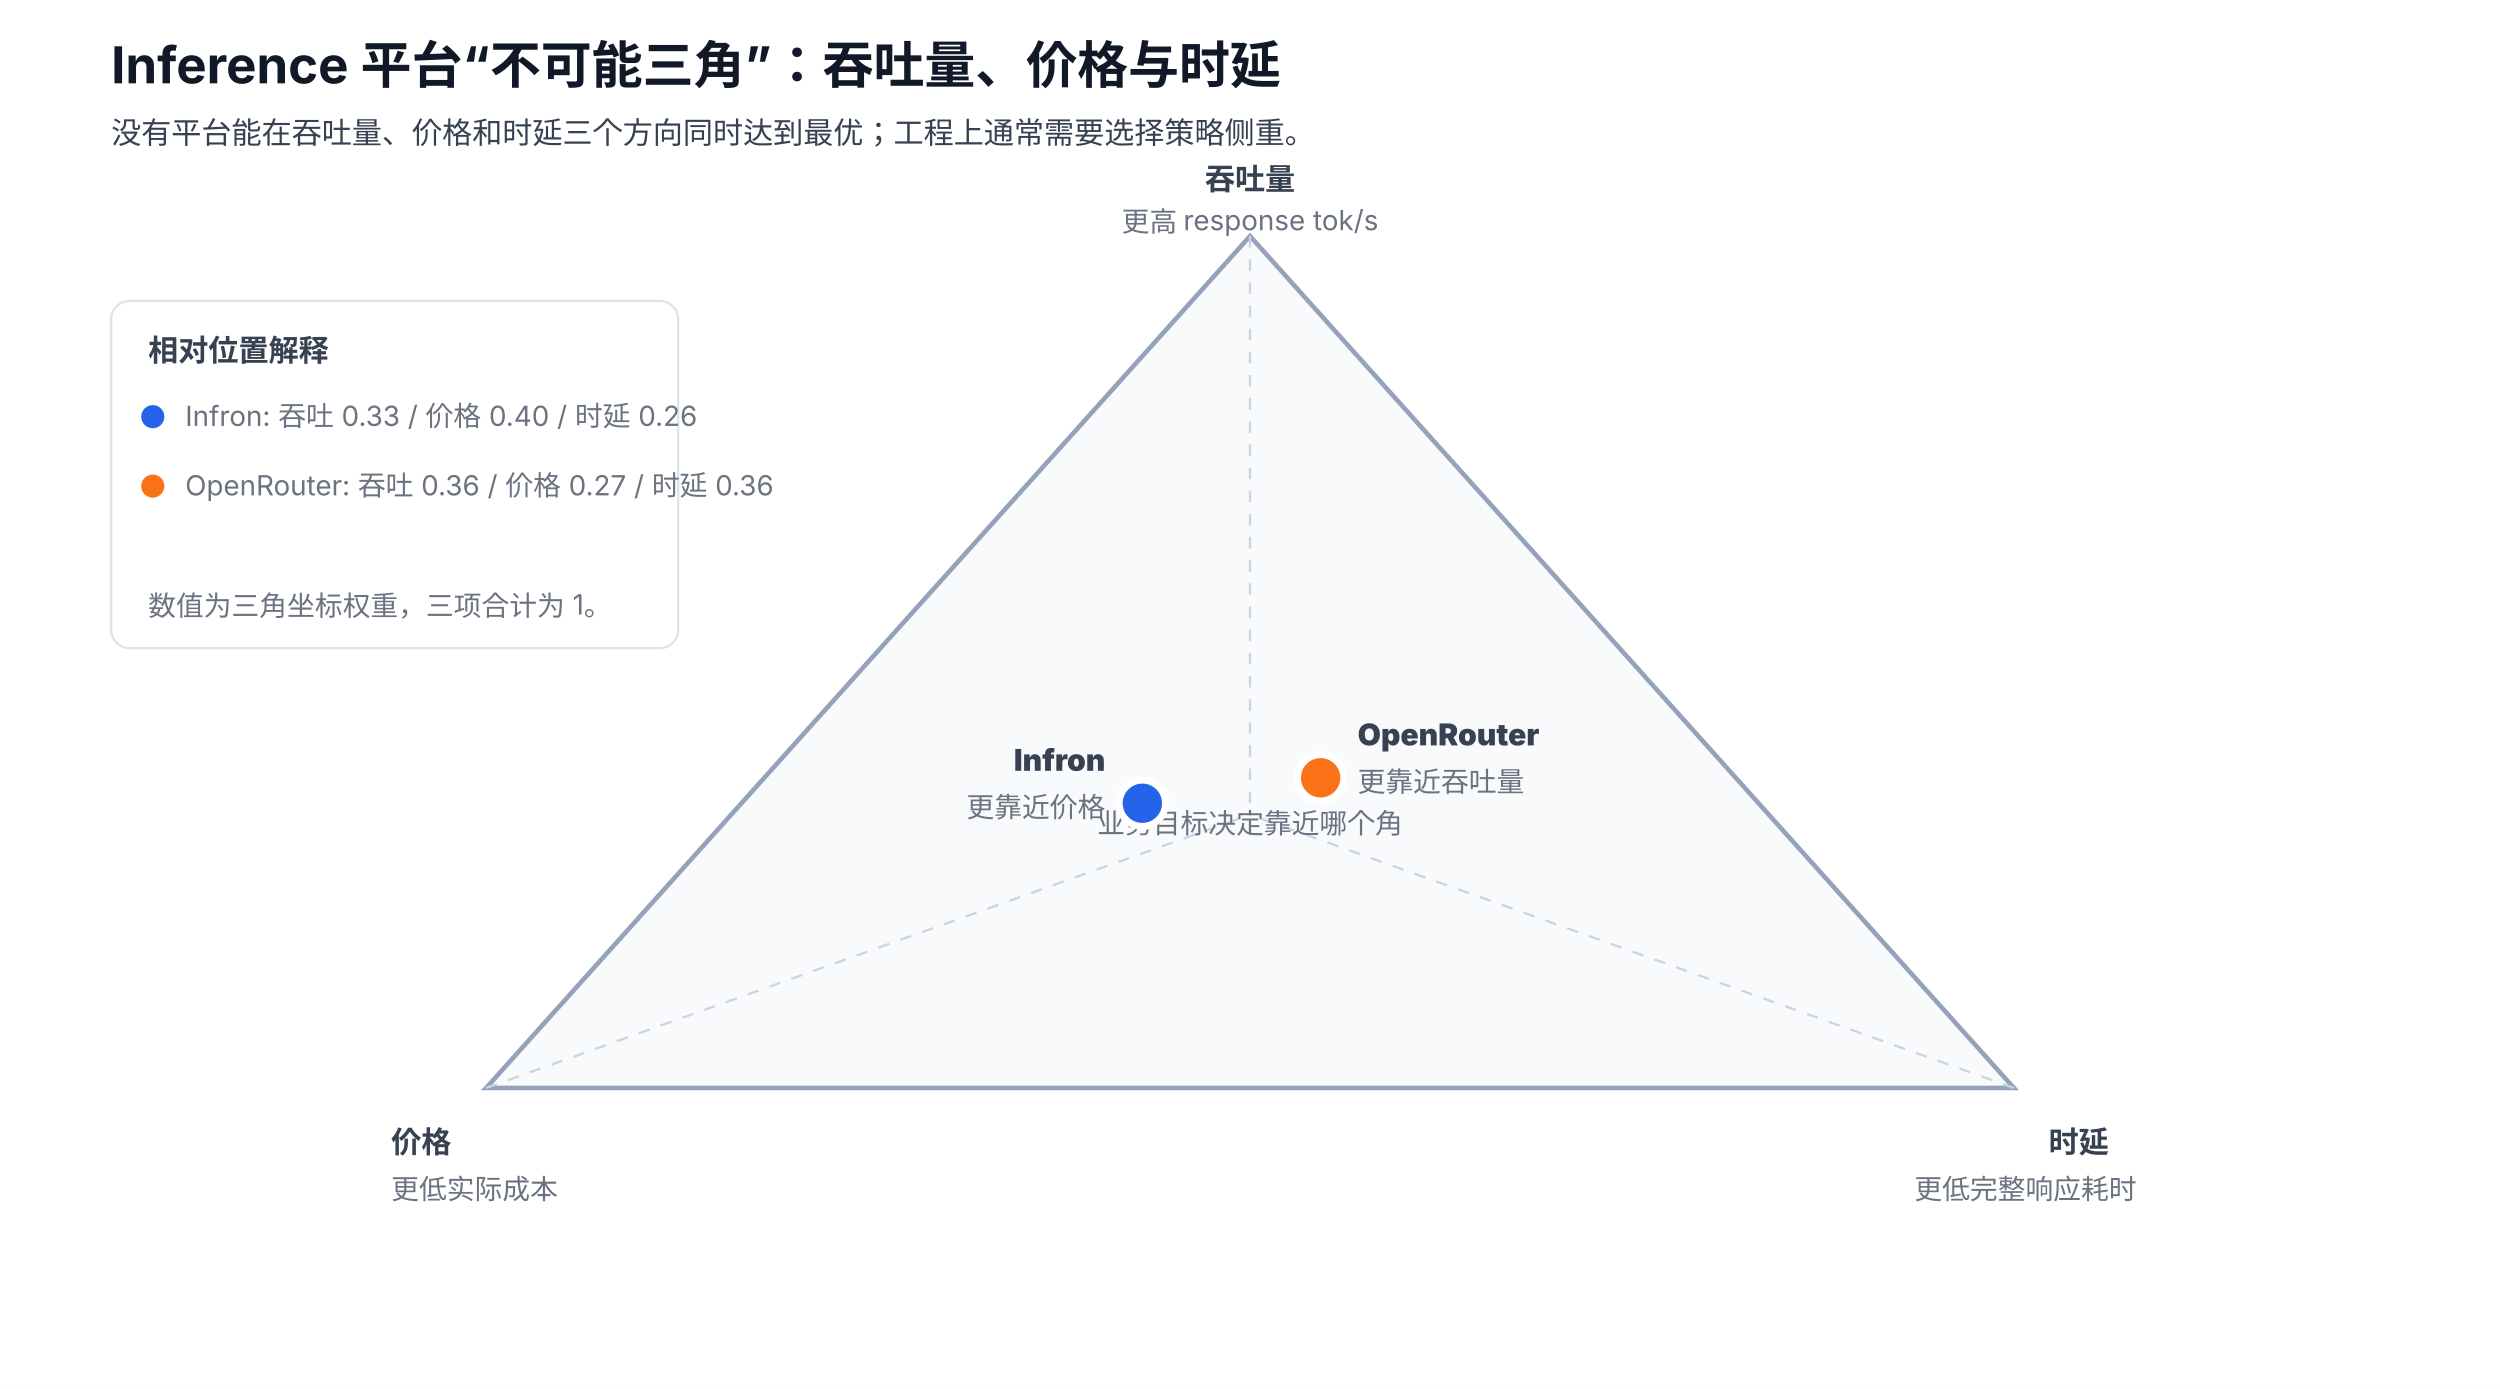
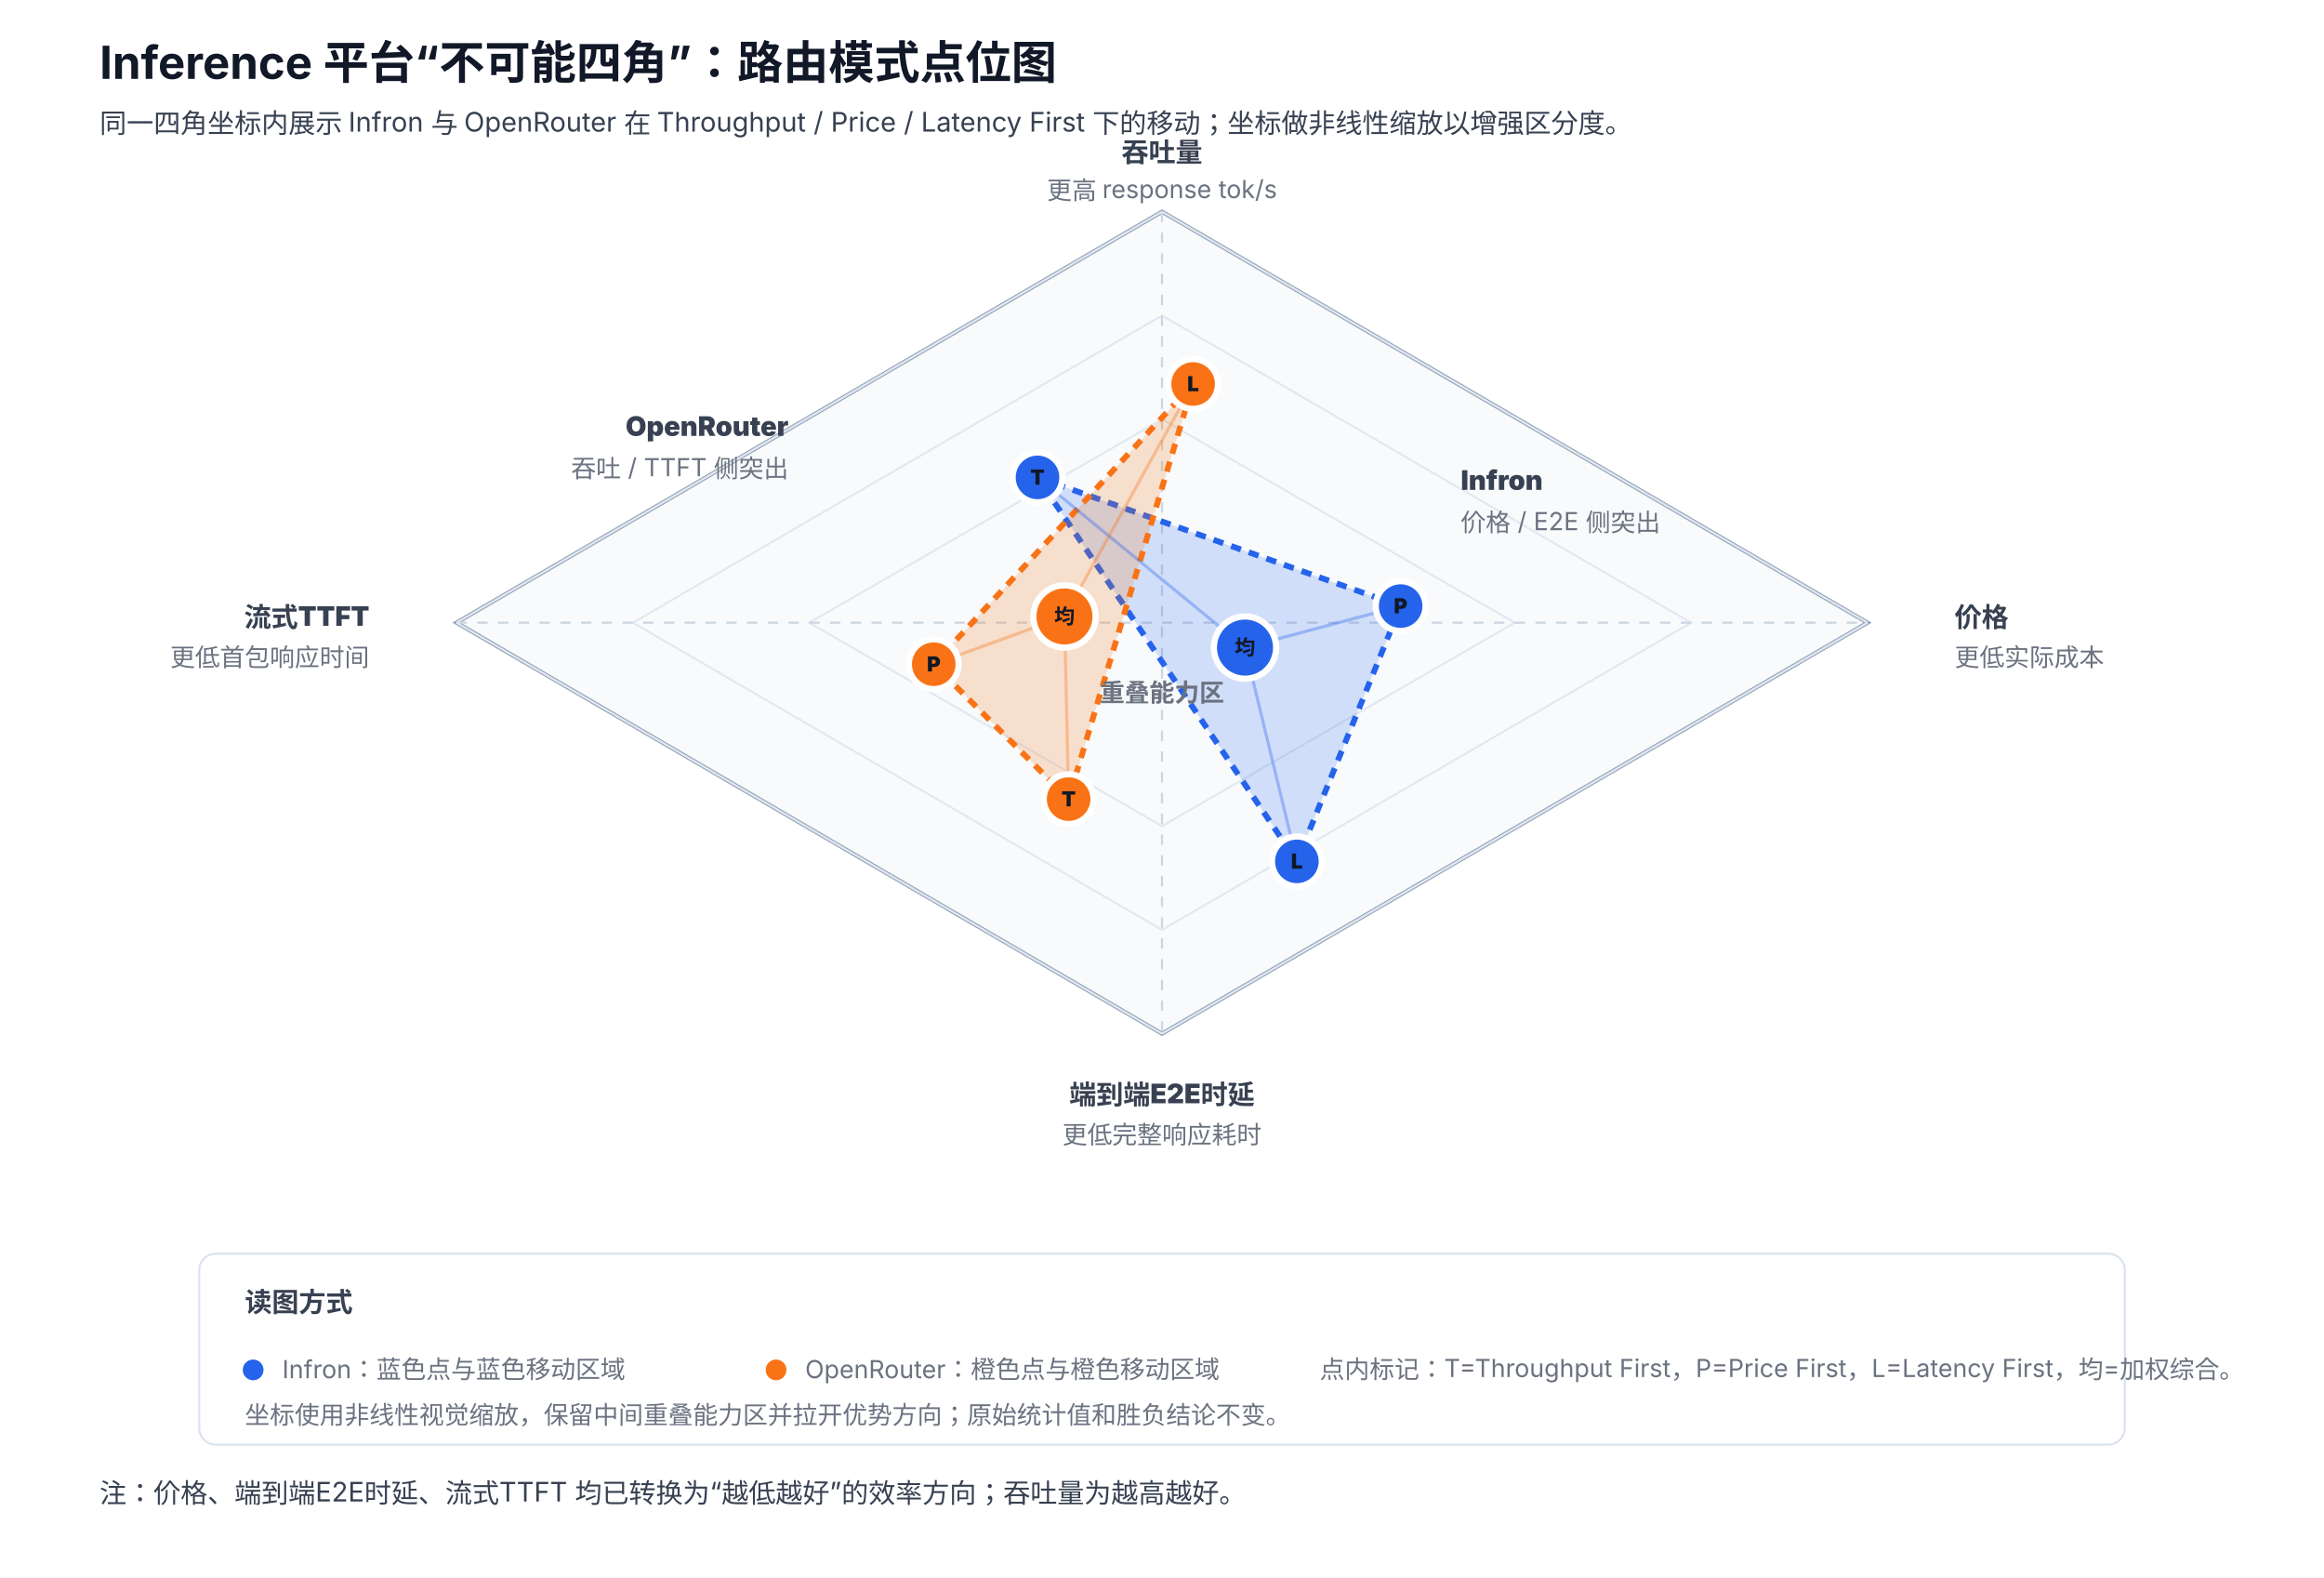
- <svg xmlns="http://www.w3.org/2000/svg" width="1080" height="600" viewBox="0 0 1080 600">
+ <svg xmlns="http://www.w3.org/2000/svg" width="1120" height="760" viewBox="0 0 1120 760">
  <style>text{font-family:-apple-system,BlinkMacSystemFont,'Segoe UI',sans-serif;fill:#111827}.title{font-size:22px;font-weight:700}.label{font-size:13px;fill:#374151}.tick{font-size:12px;fill:#6b7280}.value{font-size:12px;fill:#111827}</style>
  <rect width="100%" height="100%" fill="#ffffff" />
-   <text x="48" y="36" class="title">Inference 平台“不可能三角”：吞吐量、价格与时延</text>
-   <text x="48" y="62" class="label">没有平台能在吞吐量、价格和时延三个方向同时达到最优；工程上通常需要选择策略侧重。</text>
-   <polygon points="540,102 210,470 870,470" fill="#f8fafc" stroke="#94a3b8" stroke-width="2" />
-   <line x1="540" y1="102" x2="540" y2="352" stroke="#cbd5e1" stroke-dasharray="5 5" />
-   <line x1="210" y1="470" x2="540" y2="352" stroke="#cbd5e1" stroke-dasharray="5 5" />
-   <line x1="870" y1="470" x2="540" y2="352" stroke="#cbd5e1" stroke-dasharray="5 5" />
-   <text x="540" y="82" class="label" font-weight="900" text-anchor="middle">吞吐量</text>
-   <text x="540" y="100" class="tick" text-anchor="middle">更高 response tok/s</text>
-   <text x="182" y="498" class="label" font-weight="900" text-anchor="middle">价格</text>
-   <text x="205" y="518" class="tick" text-anchor="middle">更低实际成本</text>
-   <text x="898" y="498" class="label" font-weight="900" text-anchor="middle">时延</text>
-   <text x="875" y="518" class="tick" text-anchor="middle">更低完整响应耗时</text>
-   <text x="540" y="360" class="tick" text-anchor="middle">业务目标决定靠近哪个角</text>
-   <circle cx="493.5" cy="347.0" r="10" fill="#2563eb" stroke="#ffffff" stroke-width="3" />
-   <text x="477.5" y="333.0" class="label" font-weight="900" text-anchor="end" fill="#2563eb">Infron</text>
-   <text x="477.5" y="353.0" class="tick" text-anchor="end">更靠近价格</text>
-   <circle cx="570.5" cy="336.0" r="10" fill="#f97316" stroke="#ffffff" stroke-width="3" />
-   <text x="586.5" y="322.0" class="label" font-weight="900" text-anchor="start" fill="#f97316">OpenRouter</text>
-   <text x="586.5" y="342.0" class="tick" text-anchor="start">更靠近吞吐量</text>
-   <rect x="48" y="130" width="245" height="150" rx="8" fill="#ffffff" stroke="#dbe3ef" />
-   <text x="64" y="156" class="label" font-weight="900">相对位置解释</text>
-   <circle cx="66" cy="180" r="5" fill="#2563eb" />
-   <text x="80" y="184" class="tick">Infron: 吞吐 0.33 / 价格 0.40 / 时延 0.26</text>
-   <circle cx="66" cy="210" r="5" fill="#f97316" />
-   <text x="80" y="214" class="tick">OpenRouter: 吞吐 0.36 / 价格 0.27 / 时延 0.36</text>
-   <text x="64" y="266" class="tick">数值为三角坐标权重，三项合计为 1。</text>
+   <text x="48" y="38" class="title">Inference 平台“不可能四角”：路由模式点位图</text>
+   <text x="48" y="64" class="label">同一四角坐标内展示 Infron 与 OpenRouter 在 Throughput / Price / Latency First 下的移动；坐标做非线性缩放以增强区分度。</text>
+   <polygon points="560,102 900,300 560,498 220,300" fill="#f8fafc" stroke="#94a3b8" stroke-width="2" />
+   <polygon points="560,152 815,300 560,448 305,300" fill="none" stroke="#e2e8f0" stroke-width="1" />
+   <polygon points="560,202 730,300 560,398 390,300" fill="none" stroke="#e2e8f0" stroke-width="1" />
+   <line x1="560" y1="102" x2="560" y2="498" stroke="#cbd5e1" stroke-dasharray="5 5" />
+   <line x1="220" y1="300" x2="900" y2="300" stroke="#cbd5e1" stroke-dasharray="5 5" />
+   <line x1="560" y1="102" x2="900" y2="300" stroke="#e2e8f0" />
+   <line x1="900" y1="300" x2="560" y2="498" stroke="#e2e8f0" />
+   <line x1="560" y1="498" x2="220" y2="300" stroke="#e2e8f0" />
+   <line x1="220" y1="300" x2="560" y2="102" stroke="#e2e8f0" />
+   <text x="560" y="78" class="label" font-weight="900" text-anchor="middle">吞吐量</text>
+   <text x="560" y="96" class="tick" text-anchor="middle">更高 response tok/s</text>
+   <text x="942" y="302" class="label" font-weight="900">价格</text>
+   <text x="942" y="321" class="tick">更低实际成本</text>
+   <text x="560" y="532" class="label" font-weight="900" text-anchor="middle">端到端E2E时延</text>
+   <text x="560" y="551" class="tick" text-anchor="middle">更低完整响应耗时</text>
+   <text x="178" y="302" class="label" font-weight="900" text-anchor="end">流式TTFT</text>
+   <text x="178" y="321" class="tick" text-anchor="end">更低首包响应时间</text>
+   <polygon points="500,230 675,292 625,415" fill="#2563eb" fill-opacity="0.18" stroke="#2563eb" stroke-width="2.8" stroke-dasharray="5 4" />
+   <polygon points="515,385 450,320 575,185" fill="#f97316" fill-opacity="0.20" stroke="#f97316" stroke-width="2.8" stroke-dasharray="5 4" />
+   <line x1="500" y1="230" x2="600" y2="312" stroke="#2563eb" stroke-opacity="0.34" stroke-width="1.5" />
+   <line x1="675" y1="292" x2="600" y2="312" stroke="#2563eb" stroke-opacity="0.34" stroke-width="1.5" />
+   <line x1="625" y1="415" x2="600" y2="312" stroke="#2563eb" stroke-opacity="0.34" stroke-width="1.5" />
+   <line x1="515" y1="385" x2="513" y2="297" stroke="#f97316" stroke-opacity="0.34" stroke-width="1.5" />
+   <line x1="450" y1="320" x2="513" y2="297" stroke="#f97316" stroke-opacity="0.34" stroke-width="1.5" />
+   <line x1="575" y1="185" x2="513" y2="297" stroke="#f97316" stroke-opacity="0.34" stroke-width="1.5" />
+   <circle cx="500" cy="230" r="12" fill="#2563eb" stroke="#ffffff" stroke-width="3" />
+   <text x="500" y="233.5" font-family="-apple-system,BlinkMacSystemFont,Segoe UI,sans-serif" font-size="10" font-weight="900" text-anchor="middle" fill="#ffffff">T</text>
+   <circle cx="675" cy="292" r="12" fill="#2563eb" stroke="#ffffff" stroke-width="3" />
+   <text x="675" y="295.5" font-family="-apple-system,BlinkMacSystemFont,Segoe UI,sans-serif" font-size="10" font-weight="900" text-anchor="middle" fill="#ffffff">P</text>
+   <circle cx="625" cy="415" r="12" fill="#2563eb" stroke="#ffffff" stroke-width="3" />
+   <text x="625" y="418.5" font-family="-apple-system,BlinkMacSystemFont,Segoe UI,sans-serif" font-size="10" font-weight="900" text-anchor="middle" fill="#ffffff">L</text>
+   <circle cx="515" cy="385" r="12" fill="#f97316" stroke="#ffffff" stroke-width="3" />
+   <text x="515" y="388.5" font-family="-apple-system,BlinkMacSystemFont,Segoe UI,sans-serif" font-size="10" font-weight="900" text-anchor="middle" fill="#ffffff">T</text>
+   <circle cx="450" cy="320" r="12" fill="#f97316" stroke="#ffffff" stroke-width="3" />
+   <text x="450" y="323.5" font-family="-apple-system,BlinkMacSystemFont,Segoe UI,sans-serif" font-size="10" font-weight="900" text-anchor="middle" fill="#ffffff">P</text>
+   <circle cx="575" cy="185" r="12" fill="#f97316" stroke="#ffffff" stroke-width="3" />
+   <text x="575" y="188.5" font-family="-apple-system,BlinkMacSystemFont,Segoe UI,sans-serif" font-size="10" font-weight="900" text-anchor="middle" fill="#ffffff">L</text>
+   <circle cx="600" cy="312" r="15" fill="#2563eb" stroke="#ffffff" stroke-width="3" />
+   <text x="600" y="315.5" font-family="-apple-system,BlinkMacSystemFont,Segoe UI,sans-serif" font-size="10" font-weight="900" text-anchor="middle" fill="#ffffff">均</text>
+   <circle cx="513" cy="297" r="15" fill="#f97316" stroke="#ffffff" stroke-width="3" />
+   <text x="513" y="300.5" font-family="-apple-system,BlinkMacSystemFont,Segoe UI,sans-serif" font-size="10" font-weight="900" text-anchor="middle" fill="#ffffff">均</text>
+   <text x="704" y="236" class="label" text-anchor="start" fill="#2563eb" font-weight="900">Infron</text>
+   <text x="704" y="256" class="tick" text-anchor="start" fill="#2563eb">价格 / E2E 侧突出</text>
+   <text x="380" y="210" class="label" text-anchor="end" fill="#f97316" font-weight="900">OpenRouter</text>
+   <text x="380" y="230" class="tick" text-anchor="end" fill="#f97316">吞吐 / TTFT 侧突出</text>
+   <text x="560" y="338" class="tick" text-anchor="middle" fill="#7c3aed" font-weight="850">重叠能力区</text>
+   <rect x="96" y="604" width="928" height="92" rx="8" fill="#ffffff" stroke="#dbe3ef" />
+   <text x="118" y="632" class="label" font-weight="900">读图方式</text>
+   <circle cx="122" cy="660" r="5" fill="#2563eb" />
+   <text x="136" y="664" class="tick">Infron：蓝色点与蓝色移动区域</text>
+   <circle cx="374" cy="660" r="5" fill="#f97316" />
+   <text x="388" y="664" class="tick">OpenRouter：橙色点与橙色移动区域</text>
+   <text x="636" y="664" class="tick">点内标记：T=Throughput First，P=Price First，L=Latency First，均=加权综合。</text>
+   <text x="118" y="686" class="tick">坐标使用非线性视觉缩放，保留中间重叠能力区并拉开优势方向；原始统计值和胜负结论不变。</text>
+   <text x="48" y="724" class="label">注：价格、端到端E2E时延、流式TTFT 均已转换为“越低越好”的效率方向；吞吐量为越高越好。</text>
</svg>
